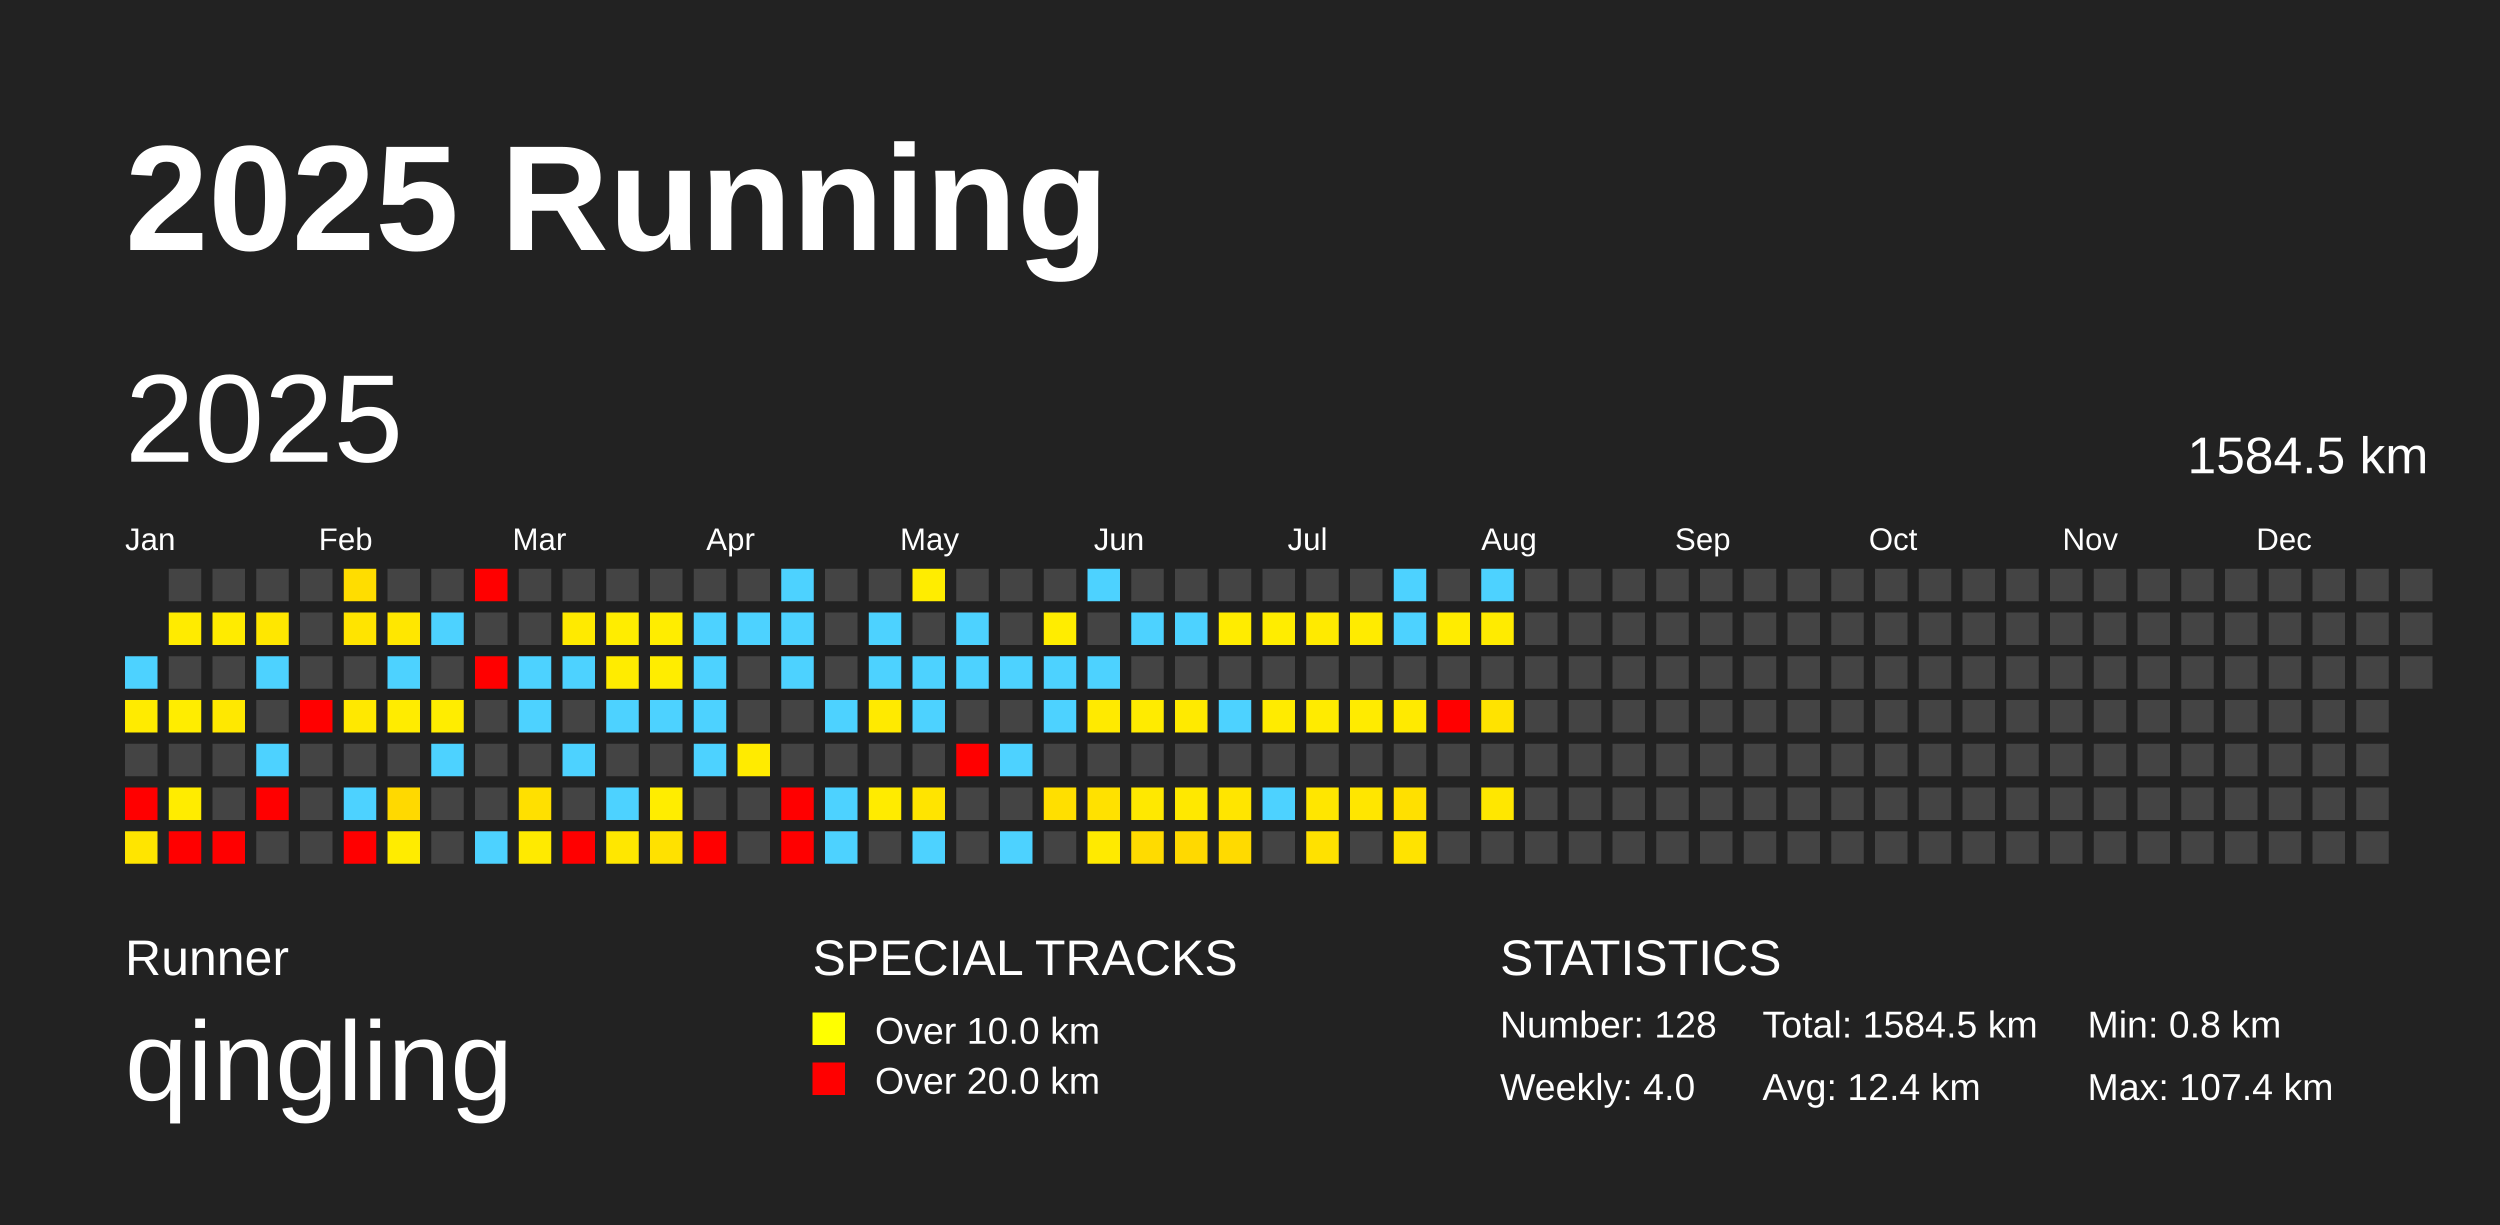
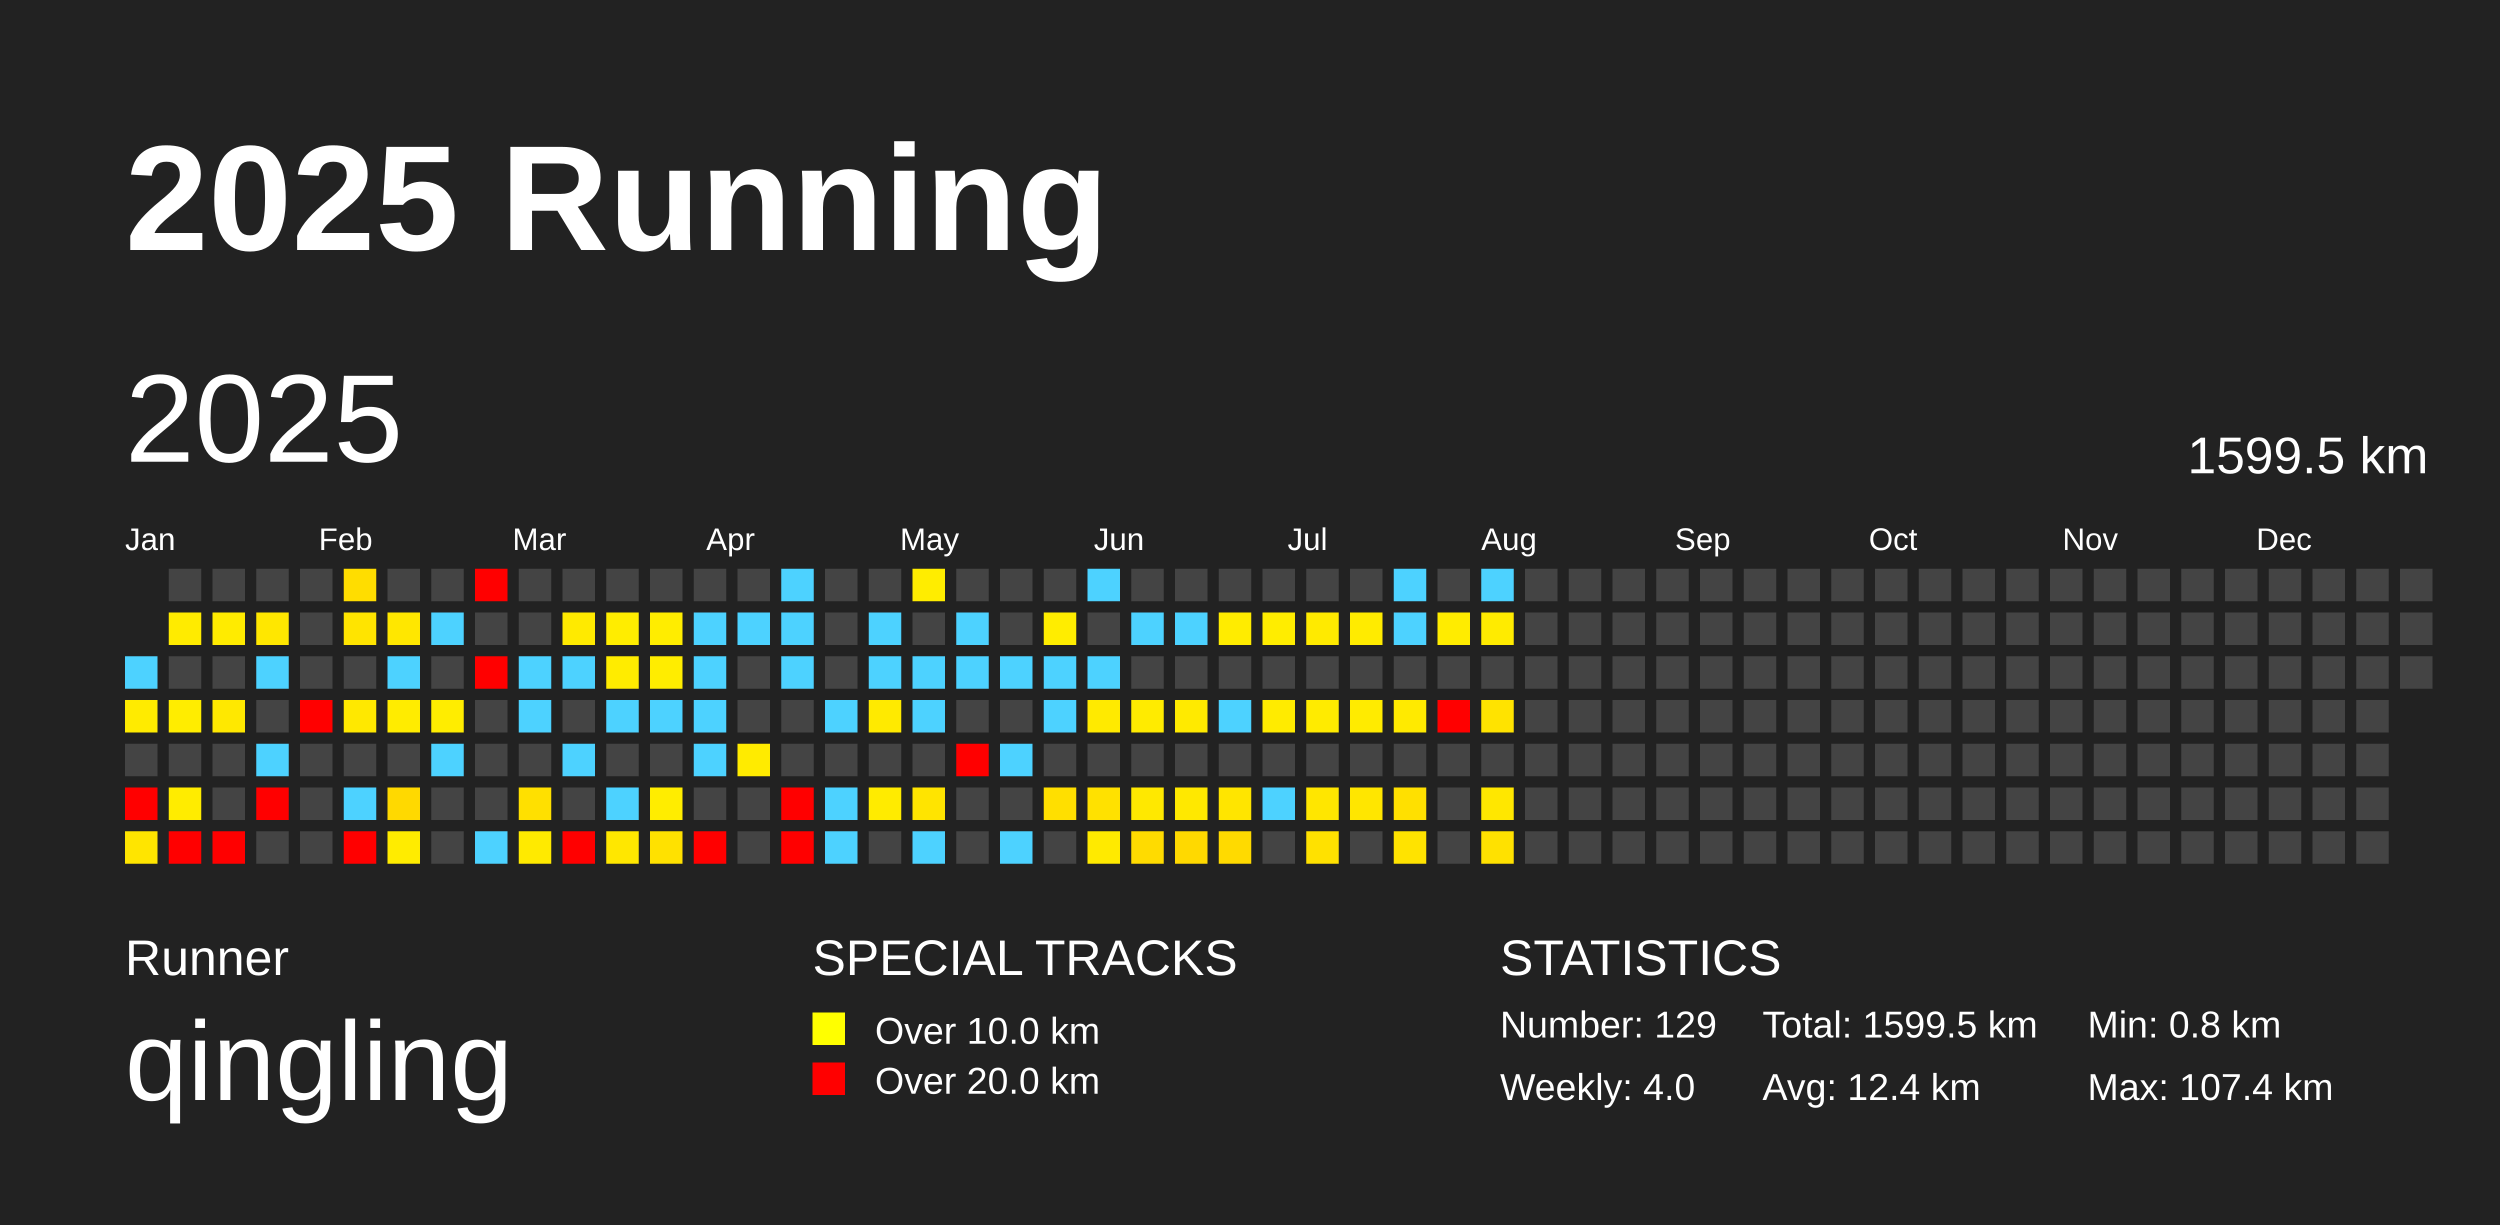
<svg xmlns="http://www.w3.org/2000/svg" baseProfile="full" height="98mm" version="1.1" viewBox="0,0,200,98" width="200mm">
  <defs />
  <rect fill="#222222" height="98" width="200" x="0" y="0" />
  <text fill="#FFFFFF" style="font-size:12px; font-family:Arial; font-weight:bold;" x="10" y="20">2025 Running</text>
  <text fill="#FFFFFF" style="font-size:4px; font-family:Arial" x="10" y="78">Runner</text>
  <text fill="#FFFFFF" style="font-size:9px; font-family:Arial" x="10" y="88">qingling</text>
  <text fill="#FFFFFF" style="font-size:4px; font-family:Arial" x="65" y="78">SPECIAL TRACKS</text>
  <rect fill="yellow" height="2.6" width="2.6" x="65" y="81" />
  <text fill="#FFFFFF" style="font-size:3px; font-family:Arial" x="70" y="83.5">Over 10.0 km</text>
  <rect fill="red" height="2.6" width="2.6" x="65" y="85" />
  <text fill="#FFFFFF" style="font-size:3px; font-family:Arial" x="70" y="87.5">Over 20.0 km</text>
  <text fill="#FFFFFF" style="font-size:4px; font-family:Arial" x="120" y="78">STATISTICS</text>
-   <text fill="#FFFFFF" style="font-size:3px; font-family:Arial" x="120" y="83">Number: 128</text>
+   <text fill="#FFFFFF" style="font-size:3px; font-family:Arial" x="120" y="83">Number: 129</text>
  <text fill="#FFFFFF" style="font-size:3px; font-family:Arial" x="120" y="88">Weekly: 4.0</text>
-   <text fill="#FFFFFF" style="font-size:3px; font-family:Arial" x="141" y="83">Total: 1584.5 km</text>
+   <text fill="#FFFFFF" style="font-size:3px; font-family:Arial" x="141" y="83">Total: 1599.5 km</text>
  <text fill="#FFFFFF" style="font-size:3px; font-family:Arial" x="141" y="88">Avg: 12.4 km</text>
  <text fill="#FFFFFF" style="font-size:3px; font-family:Arial" x="167" y="83">Min: 0.8 km</text>
  <text fill="#FFFFFF" style="font-size:3px; font-family:Arial" x="167" y="88">Max: 107.4 km</text>
  <text dominant-baseline="hanging" fill="#FFFFFF" style="font-size:10.0px; font-family:Arial;" x="10" y="30">2025</text>
-   <text dominant-baseline="hanging" fill="#FFFFFF" style="font-size:4.125px; font-family:Arial;" x="175" y="35">1584.5 km</text>
+   <text dominant-baseline="hanging" fill="#FFFFFF" style="font-size:4.125px; font-family:Arial;" x="175" y="35">1599.5 km</text>
  <text fill="#FFFFFF" style="font-size:2.5px; font-family:Arial" x="10.0" y="44">Jan</text>
  <text fill="#FFFFFF" style="font-size:2.5px; font-family:Arial" x="25.5" y="44">Feb</text>
  <text fill="#FFFFFF" style="font-size:2.5px; font-family:Arial" x="41.0" y="44">Mar</text>
  <text fill="#FFFFFF" style="font-size:2.5px; font-family:Arial" x="56.5" y="44">Apr</text>
  <text fill="#FFFFFF" style="font-size:2.5px; font-family:Arial" x="72.0" y="44">May</text>
  <text fill="#FFFFFF" style="font-size:2.5px; font-family:Arial" x="87.5" y="44">Jun</text>
  <text fill="#FFFFFF" style="font-size:2.5px; font-family:Arial" x="103.0" y="44">Jul</text>
  <text fill="#FFFFFF" style="font-size:2.5px; font-family:Arial" x="118.5" y="44">Aug</text>
  <text fill="#FFFFFF" style="font-size:2.5px; font-family:Arial" x="134.0" y="44">Sep</text>
  <text fill="#FFFFFF" style="font-size:2.5px; font-family:Arial" x="149.5" y="44">Oct</text>
  <text fill="#FFFFFF" style="font-size:2.5px; font-family:Arial" x="165.0" y="44">Nov</text>
  <text fill="#FFFFFF" style="font-size:2.5px; font-family:Arial" x="180.5" y="44">Dec</text>
  <rect fill="#4dd2ff" height="2.6" width="2.6" x="10.0" y="52.5" />
  <rect fill="#ffeb00" height="2.6" width="2.6" x="10.0" y="56.0" />
  <rect fill="#444444" height="2.6" width="2.6" x="10.0" y="59.5" />
  <rect fill="red" height="2.6" width="2.6" x="10.0" y="63.0" />
  <rect fill="#ffe500" height="2.6" width="2.6" x="10.0" y="66.5" />
  <rect fill="#444444" height="2.6" width="2.6" x="13.5" y="45.5" />
  <rect fill="#ffeb00" height="2.6" width="2.6" x="13.5" y="49.0" />
  <rect fill="#444444" height="2.6" width="2.6" x="13.5" y="52.5" />
  <rect fill="#ffed00" height="2.6" width="2.6" x="13.5" y="56.0" />
  <rect fill="#444444" height="2.6" width="2.6" x="13.5" y="59.5" />
  <rect fill="#ffec00" height="2.6" width="2.6" x="13.5" y="63.0" />
  <rect fill="red" height="2.6" width="2.6" x="13.5" y="66.5" />
  <rect fill="#444444" height="2.6" width="2.6" x="17.0" y="45.5" />
  <rect fill="#ffeb00" height="2.6" width="2.6" x="17.0" y="49.0" />
  <rect fill="#444444" height="2.6" width="2.6" x="17.0" y="52.5" />
  <rect fill="#ffe800" height="2.6" width="2.6" x="17.0" y="56.0" />
  <rect fill="#444444" height="2.6" width="2.6" x="17.0" y="59.5" />
  <rect fill="#444444" height="2.6" width="2.6" x="17.0" y="63.0" />
  <rect fill="red" height="2.6" width="2.6" x="17.0" y="66.5" />
  <rect fill="#444444" height="2.6" width="2.6" x="20.5" y="45.5" />
  <rect fill="#ffe700" height="2.6" width="2.6" x="20.5" y="49.0" />
  <rect fill="#4dd2ff" height="2.6" width="2.6" x="20.5" y="52.5" />
  <rect fill="#444444" height="2.6" width="2.6" x="20.5" y="56.0" />
  <rect fill="#4dd2ff" height="2.6" width="2.6" x="20.5" y="59.5" />
  <rect fill="red" height="2.6" width="2.6" x="20.5" y="63.0" />
  <rect fill="#444444" height="2.6" width="2.6" x="20.5" y="66.5" />
  <rect fill="#444444" height="2.6" width="2.6" x="24.0" y="45.5" />
  <rect fill="#444444" height="2.6" width="2.6" x="24.0" y="49.0" />
  <rect fill="#444444" height="2.6" width="2.6" x="24.0" y="52.5" />
  <rect fill="red" height="2.6" width="2.6" x="24.0" y="56.0" />
  <rect fill="#444444" height="2.6" width="2.6" x="24.0" y="59.5" />
  <rect fill="#444444" height="2.6" width="2.6" x="24.0" y="63.0" />
  <rect fill="#444444" height="2.6" width="2.6" x="24.0" y="66.5" />
  <rect fill="#ffdd00" height="2.6" width="2.6" x="27.5" y="45.5" />
  <rect fill="#ffe400" height="2.6" width="2.6" x="27.5" y="49.0" />
  <rect fill="#444444" height="2.6" width="2.6" x="27.5" y="52.5" />
  <rect fill="#ffe800" height="2.6" width="2.6" x="27.5" y="56.0" />
  <rect fill="#444444" height="2.6" width="2.6" x="27.5" y="59.5" />
  <rect fill="#4dd2ff" height="2.6" width="2.6" x="27.5" y="63.0" />
  <rect fill="red" height="2.6" width="2.6" x="27.5" y="66.5" />
  <rect fill="#444444" height="2.6" width="2.6" x="31.0" y="45.5" />
  <rect fill="#ffe700" height="2.6" width="2.6" x="31.0" y="49.0" />
  <rect fill="#4dd2ff" height="2.6" width="2.6" x="31.0" y="52.5" />
  <rect fill="#ffec00" height="2.6" width="2.6" x="31.0" y="56.0" />
  <rect fill="#444444" height="2.6" width="2.6" x="31.0" y="59.5" />
  <rect fill="#ffd900" height="2.6" width="2.6" x="31.0" y="63.0" />
  <rect fill="#ffec00" height="2.6" width="2.6" x="31.0" y="66.5" />
  <rect fill="#444444" height="2.6" width="2.6" x="34.5" y="45.5" />
  <rect fill="#4dd2ff" height="2.6" width="2.6" x="34.5" y="49.0" />
  <rect fill="#444444" height="2.6" width="2.6" x="34.5" y="52.5" />
  <rect fill="#ffed00" height="2.6" width="2.6" x="34.5" y="56.0" />
  <rect fill="#4dd2ff" height="2.6" width="2.6" x="34.5" y="59.5" />
  <rect fill="#444444" height="2.6" width="2.6" x="34.5" y="63.0" />
  <rect fill="#444444" height="2.6" width="2.6" x="34.5" y="66.5" />
  <rect fill="red" height="2.6" width="2.6" x="38.0" y="45.5" />
  <rect fill="#444444" height="2.6" width="2.6" x="38.0" y="49.0" />
  <rect fill="red" height="2.6" width="2.6" x="38.0" y="52.5" />
  <rect fill="#444444" height="2.6" width="2.6" x="38.0" y="56.0" />
  <rect fill="#444444" height="2.6" width="2.6" x="38.0" y="59.5" />
  <rect fill="#444444" height="2.6" width="2.6" x="38.0" y="63.0" />
  <rect fill="#4dd2ff" height="2.6" width="2.6" x="38.0" y="66.5" />
  <rect fill="#444444" height="2.6" width="2.6" x="41.5" y="45.5" />
  <rect fill="#444444" height="2.6" width="2.6" x="41.5" y="49.0" />
  <rect fill="#4dd2ff" height="2.6" width="2.6" x="41.5" y="52.5" />
  <rect fill="#4dd2ff" height="2.6" width="2.6" x="41.5" y="56.0" />
  <rect fill="#444444" height="2.6" width="2.6" x="41.5" y="59.5" />
  <rect fill="#ffe000" height="2.6" width="2.6" x="41.5" y="63.0" />
  <rect fill="#ffea00" height="2.6" width="2.6" x="41.5" y="66.5" />
  <rect fill="#444444" height="2.6" width="2.6" x="45.0" y="45.5" />
  <rect fill="#ffea00" height="2.6" width="2.6" x="45.0" y="49.0" />
  <rect fill="#4dd2ff" height="2.6" width="2.6" x="45.0" y="52.5" />
  <rect fill="#444444" height="2.6" width="2.6" x="45.0" y="56.0" />
  <rect fill="#4dd2ff" height="2.6" width="2.6" x="45.0" y="59.5" />
  <rect fill="#444444" height="2.6" width="2.6" x="45.0" y="63.0" />
  <rect fill="red" height="2.6" width="2.6" x="45.0" y="66.5" />
  <rect fill="#444444" height="2.6" width="2.6" x="48.5" y="45.5" />
  <rect fill="#ffed00" height="2.6" width="2.6" x="48.5" y="49.0" />
  <rect fill="#ffec00" height="2.6" width="2.6" x="48.5" y="52.5" />
  <rect fill="#4dd2ff" height="2.6" width="2.6" x="48.5" y="56.0" />
  <rect fill="#444444" height="2.6" width="2.6" x="48.5" y="59.5" />
  <rect fill="#4dd2ff" height="2.6" width="2.6" x="48.5" y="63.0" />
  <rect fill="#ffe700" height="2.6" width="2.6" x="48.5" y="66.5" />
  <rect fill="#444444" height="2.6" width="2.6" x="52.0" y="45.5" />
  <rect fill="#ffed00" height="2.6" width="2.6" x="52.0" y="49.0" />
  <rect fill="#ffed00" height="2.6" width="2.6" x="52.0" y="52.5" />
  <rect fill="#4dd2ff" height="2.6" width="2.6" x="52.0" y="56.0" />
  <rect fill="#444444" height="2.6" width="2.6" x="52.0" y="59.5" />
  <rect fill="#ffed00" height="2.6" width="2.6" x="52.0" y="63.0" />
  <rect fill="#ffe100" height="2.6" width="2.6" x="52.0" y="66.5" />
  <rect fill="#444444" height="2.6" width="2.6" x="55.5" y="45.5" />
  <rect fill="#4dd2ff" height="2.6" width="2.6" x="55.5" y="49.0" />
  <rect fill="#4dd2ff" height="2.6" width="2.6" x="55.5" y="52.5" />
  <rect fill="#4dd2ff" height="2.6" width="2.6" x="55.5" y="56.0" />
  <rect fill="#4dd2ff" height="2.6" width="2.6" x="55.5" y="59.5" />
  <rect fill="#444444" height="2.6" width="2.6" x="55.5" y="63.0" />
  <rect fill="red" height="2.6" width="2.6" x="55.5" y="66.5" />
  <rect fill="#444444" height="2.6" width="2.6" x="59.0" y="45.5" />
  <rect fill="#4dd2ff" height="2.6" width="2.6" x="59.0" y="49.0" />
  <rect fill="#444444" height="2.6" width="2.6" x="59.0" y="52.5" />
  <rect fill="#444444" height="2.6" width="2.6" x="59.0" y="56.0" />
  <rect fill="#ffeb00" height="2.6" width="2.6" x="59.0" y="59.5" />
  <rect fill="#444444" height="2.6" width="2.6" x="59.0" y="63.0" />
  <rect fill="#444444" height="2.6" width="2.6" x="59.0" y="66.5" />
  <rect fill="#4dd2ff" height="2.6" width="2.6" x="62.5" y="45.5" />
  <rect fill="#4dd2ff" height="2.6" width="2.6" x="62.5" y="49.0" />
  <rect fill="#4dd2ff" height="2.6" width="2.6" x="62.5" y="52.5" />
  <rect fill="#444444" height="2.6" width="2.6" x="62.5" y="56.0" />
  <rect fill="#444444" height="2.6" width="2.6" x="62.5" y="59.5" />
  <rect fill="red" height="2.6" width="2.6" x="62.5" y="63.0" />
  <rect fill="red" height="2.6" width="2.6" x="62.5" y="66.5" />
  <rect fill="#444444" height="2.6" width="2.6" x="66.0" y="45.5" />
  <rect fill="#444444" height="2.6" width="2.6" x="66.0" y="49.0" />
  <rect fill="#444444" height="2.6" width="2.6" x="66.0" y="52.5" />
  <rect fill="#4dd2ff" height="2.6" width="2.6" x="66.0" y="56.0" />
  <rect fill="#444444" height="2.6" width="2.6" x="66.0" y="59.5" />
  <rect fill="#4dd2ff" height="2.6" width="2.6" x="66.0" y="63.0" />
  <rect fill="#4dd2ff" height="2.6" width="2.6" x="66.0" y="66.5" />
  <rect fill="#444444" height="2.6" width="2.6" x="69.5" y="45.5" />
  <rect fill="#4dd2ff" height="2.6" width="2.6" x="69.5" y="49.0" />
  <rect fill="#4dd2ff" height="2.6" width="2.6" x="69.5" y="52.5" />
  <rect fill="#ffea00" height="2.6" width="2.6" x="69.5" y="56.0" />
  <rect fill="#444444" height="2.6" width="2.6" x="69.5" y="59.5" />
  <rect fill="#ffeb00" height="2.6" width="2.6" x="69.5" y="63.0" />
  <rect fill="#444444" height="2.6" width="2.6" x="69.5" y="66.5" />
  <rect fill="#ffed00" height="2.6" width="2.6" x="73.0" y="45.5" />
  <rect fill="#444444" height="2.6" width="2.6" x="73.0" y="49.0" />
  <rect fill="#4dd2ff" height="2.6" width="2.6" x="73.0" y="52.5" />
  <rect fill="#4dd2ff" height="2.6" width="2.6" x="73.0" y="56.0" />
  <rect fill="#444444" height="2.6" width="2.6" x="73.0" y="59.5" />
  <rect fill="#ffe400" height="2.6" width="2.6" x="73.0" y="63.0" />
  <rect fill="#4dd2ff" height="2.6" width="2.6" x="73.0" y="66.5" />
  <rect fill="#444444" height="2.6" width="2.6" x="76.5" y="45.5" />
  <rect fill="#4dd2ff" height="2.6" width="2.6" x="76.5" y="49.0" />
  <rect fill="#4dd2ff" height="2.6" width="2.6" x="76.5" y="52.5" />
  <rect fill="#444444" height="2.6" width="2.6" x="76.5" y="56.0" />
  <rect fill="red" height="2.6" width="2.6" x="76.5" y="59.5" />
  <rect fill="#444444" height="2.6" width="2.6" x="76.5" y="63.0" />
  <rect fill="#444444" height="2.6" width="2.6" x="76.5" y="66.5" />
  <rect fill="#444444" height="2.6" width="2.6" x="80.0" y="45.5" />
  <rect fill="#444444" height="2.6" width="2.6" x="80.0" y="49.0" />
  <rect fill="#4dd2ff" height="2.6" width="2.6" x="80.0" y="52.5" />
  <rect fill="#444444" height="2.6" width="2.6" x="80.0" y="56.0" />
  <rect fill="#4dd2ff" height="2.6" width="2.6" x="80.0" y="59.5" />
  <rect fill="#444444" height="2.6" width="2.6" x="80.0" y="63.0" />
  <rect fill="#4dd2ff" height="2.6" width="2.6" x="80.0" y="66.5" />
  <rect fill="#444444" height="2.6" width="2.6" x="83.5" y="45.5" />
  <rect fill="#ffed00" height="2.6" width="2.6" x="83.5" y="49.0" />
  <rect fill="#4dd2ff" height="2.6" width="2.6" x="83.5" y="52.5" />
  <rect fill="#4dd2ff" height="2.6" width="2.6" x="83.5" y="56.0" />
  <rect fill="#444444" height="2.6" width="2.6" x="83.5" y="59.5" />
  <rect fill="#ffdf00" height="2.6" width="2.6" x="83.5" y="63.0" />
  <rect fill="#444444" height="2.6" width="2.6" x="83.5" y="66.5" />
  <rect fill="#4dd2ff" height="2.6" width="2.6" x="87.0" y="45.5" />
  <rect fill="#444444" height="2.6" width="2.6" x="87.0" y="49.0" />
  <rect fill="#4dd2ff" height="2.6" width="2.6" x="87.0" y="52.5" />
  <rect fill="#ffea00" height="2.6" width="2.6" x="87.0" y="56.0" />
  <rect fill="#444444" height="2.6" width="2.6" x="87.0" y="59.5" />
  <rect fill="#ffe100" height="2.6" width="2.6" x="87.0" y="63.0" />
  <rect fill="#ffea00" height="2.6" width="2.6" x="87.0" y="66.5" />
  <rect fill="#444444" height="2.6" width="2.6" x="90.5" y="45.5" />
  <rect fill="#4dd2ff" height="2.6" width="2.6" x="90.5" y="49.0" />
  <rect fill="#444444" height="2.6" width="2.6" x="90.5" y="52.5" />
  <rect fill="#ffeb00" height="2.6" width="2.6" x="90.5" y="56.0" />
  <rect fill="#444444" height="2.6" width="2.6" x="90.5" y="59.5" />
  <rect fill="#ffe800" height="2.6" width="2.6" x="90.5" y="63.0" />
  <rect fill="#ffdb00" height="2.6" width="2.6" x="90.5" y="66.5" />
  <rect fill="#444444" height="2.6" width="2.6" x="94.0" y="45.5" />
  <rect fill="#4dd2ff" height="2.6" width="2.6" x="94.0" y="49.0" />
  <rect fill="#444444" height="2.6" width="2.6" x="94.0" y="52.5" />
  <rect fill="#ffea00" height="2.6" width="2.6" x="94.0" y="56.0" />
  <rect fill="#444444" height="2.6" width="2.6" x="94.0" y="59.5" />
  <rect fill="#ffe800" height="2.6" width="2.6" x="94.0" y="63.0" />
  <rect fill="#ffd900" height="2.6" width="2.6" x="94.0" y="66.5" />
  <rect fill="#444444" height="2.6" width="2.6" x="97.5" y="45.5" />
  <rect fill="#ffec00" height="2.6" width="2.6" x="97.5" y="49.0" />
  <rect fill="#444444" height="2.6" width="2.6" x="97.5" y="52.5" />
  <rect fill="#4dd2ff" height="2.6" width="2.6" x="97.5" y="56.0" />
  <rect fill="#444444" height="2.6" width="2.6" x="97.5" y="59.5" />
  <rect fill="#ffe500" height="2.6" width="2.6" x="97.5" y="63.0" />
  <rect fill="#ffda00" height="2.6" width="2.6" x="97.5" y="66.5" />
  <rect fill="#444444" height="2.6" width="2.6" x="101.0" y="45.5" />
  <rect fill="#ffed00" height="2.6" width="2.6" x="101.0" y="49.0" />
  <rect fill="#444444" height="2.6" width="2.6" x="101.0" y="52.5" />
  <rect fill="#ffeb00" height="2.6" width="2.6" x="101.0" y="56.0" />
  <rect fill="#444444" height="2.6" width="2.6" x="101.0" y="59.5" />
  <rect fill="#4dd2ff" height="2.6" width="2.6" x="101.0" y="63.0" />
  <rect fill="#444444" height="2.6" width="2.6" x="101.0" y="66.5" />
  <rect fill="#444444" height="2.6" width="2.6" x="104.5" y="45.5" />
  <rect fill="#ffea00" height="2.6" width="2.6" x="104.5" y="49.0" />
  <rect fill="#444444" height="2.6" width="2.6" x="104.5" y="52.5" />
  <rect fill="#ffeb00" height="2.6" width="2.6" x="104.5" y="56.0" />
  <rect fill="#444444" height="2.6" width="2.6" x="104.5" y="59.5" />
  <rect fill="#ffe600" height="2.6" width="2.6" x="104.5" y="63.0" />
  <rect fill="#ffe100" height="2.6" width="2.6" x="104.5" y="66.5" />
  <rect fill="#444444" height="2.6" width="2.6" x="108.0" y="45.5" />
  <rect fill="#ffeb00" height="2.6" width="2.6" x="108.0" y="49.0" />
  <rect fill="#444444" height="2.6" width="2.6" x="108.0" y="52.5" />
  <rect fill="#ffeb00" height="2.6" width="2.6" x="108.0" y="56.0" />
  <rect fill="#444444" height="2.6" width="2.6" x="108.0" y="59.5" />
  <rect fill="#ffe600" height="2.6" width="2.6" x="108.0" y="63.0" />
  <rect fill="#444444" height="2.6" width="2.6" x="108.0" y="66.5" />
  <rect fill="#4dd2ff" height="2.6" width="2.6" x="111.5" y="45.5" />
  <rect fill="#4dd2ff" height="2.6" width="2.6" x="111.5" y="49.0" />
  <rect fill="#444444" height="2.6" width="2.6" x="111.5" y="52.5" />
  <rect fill="#ffea00" height="2.6" width="2.6" x="111.5" y="56.0" />
  <rect fill="#444444" height="2.6" width="2.6" x="111.5" y="59.5" />
  <rect fill="#ffe000" height="2.6" width="2.6" x="111.5" y="63.0" />
  <rect fill="#ffe300" height="2.6" width="2.6" x="111.5" y="66.5" />
  <rect fill="#444444" height="2.6" width="2.6" x="115.0" y="45.5" />
  <rect fill="#ffec00" height="2.6" width="2.6" x="115.0" y="49.0" />
  <rect fill="#444444" height="2.6" width="2.6" x="115.0" y="52.5" />
  <rect fill="red" height="2.6" width="2.6" x="115.0" y="56.0" />
  <rect fill="#444444" height="2.6" width="2.6" x="115.0" y="59.5" />
  <rect fill="#444444" height="2.6" width="2.6" x="115.0" y="63.0" />
  <rect fill="#444444" height="2.6" width="2.6" x="115.0" y="66.5" />
  <rect fill="#4dd2ff" height="2.6" width="2.6" x="118.5" y="45.5" />
  <rect fill="#ffeb00" height="2.6" width="2.6" x="118.5" y="49.0" />
  <rect fill="#444444" height="2.6" width="2.6" x="118.5" y="52.5" />
  <rect fill="#ffe300" height="2.6" width="2.6" x="118.5" y="56.0" />
  <rect fill="#444444" height="2.6" width="2.6" x="118.5" y="59.5" />
  <rect fill="#ffe700" height="2.6" width="2.6" x="118.5" y="63.0" />
-   <rect fill="#444444" height="2.6" width="2.6" x="118.5" y="66.5" />
+   <rect fill="#ffe100" height="2.6" width="2.6" x="118.5" y="66.5" />
  <rect fill="#444444" height="2.6" width="2.6" x="122.0" y="45.5" />
  <rect fill="#444444" height="2.6" width="2.6" x="122.0" y="49.0" />
  <rect fill="#444444" height="2.6" width="2.6" x="122.0" y="52.5" />
  <rect fill="#444444" height="2.6" width="2.6" x="122.0" y="56.0" />
  <rect fill="#444444" height="2.6" width="2.6" x="122.0" y="59.5" />
  <rect fill="#444444" height="2.6" width="2.6" x="122.0" y="63.0" />
  <rect fill="#444444" height="2.6" width="2.6" x="122.0" y="66.5" />
  <rect fill="#444444" height="2.6" width="2.6" x="125.5" y="45.5" />
  <rect fill="#444444" height="2.6" width="2.6" x="125.5" y="49.0" />
  <rect fill="#444444" height="2.6" width="2.6" x="125.5" y="52.5" />
  <rect fill="#444444" height="2.6" width="2.6" x="125.5" y="56.0" />
  <rect fill="#444444" height="2.6" width="2.6" x="125.5" y="59.5" />
  <rect fill="#444444" height="2.6" width="2.6" x="125.5" y="63.0" />
  <rect fill="#444444" height="2.6" width="2.6" x="125.5" y="66.5" />
  <rect fill="#444444" height="2.6" width="2.6" x="129.0" y="45.5" />
  <rect fill="#444444" height="2.6" width="2.6" x="129.0" y="49.0" />
  <rect fill="#444444" height="2.6" width="2.6" x="129.0" y="52.5" />
  <rect fill="#444444" height="2.6" width="2.6" x="129.0" y="56.0" />
  <rect fill="#444444" height="2.6" width="2.6" x="129.0" y="59.5" />
  <rect fill="#444444" height="2.6" width="2.6" x="129.0" y="63.0" />
  <rect fill="#444444" height="2.6" width="2.6" x="129.0" y="66.5" />
  <rect fill="#444444" height="2.6" width="2.6" x="132.5" y="45.5" />
  <rect fill="#444444" height="2.6" width="2.6" x="132.5" y="49.0" />
  <rect fill="#444444" height="2.6" width="2.6" x="132.5" y="52.5" />
  <rect fill="#444444" height="2.6" width="2.6" x="132.5" y="56.0" />
  <rect fill="#444444" height="2.6" width="2.6" x="132.5" y="59.5" />
  <rect fill="#444444" height="2.6" width="2.6" x="132.5" y="63.0" />
  <rect fill="#444444" height="2.6" width="2.6" x="132.5" y="66.5" />
  <rect fill="#444444" height="2.6" width="2.6" x="136.0" y="45.5" />
  <rect fill="#444444" height="2.6" width="2.6" x="136.0" y="49.0" />
  <rect fill="#444444" height="2.6" width="2.6" x="136.0" y="52.5" />
  <rect fill="#444444" height="2.6" width="2.6" x="136.0" y="56.0" />
  <rect fill="#444444" height="2.6" width="2.6" x="136.0" y="59.5" />
  <rect fill="#444444" height="2.6" width="2.6" x="136.0" y="63.0" />
  <rect fill="#444444" height="2.6" width="2.6" x="136.0" y="66.5" />
  <rect fill="#444444" height="2.6" width="2.6" x="139.5" y="45.5" />
  <rect fill="#444444" height="2.6" width="2.6" x="139.5" y="49.0" />
  <rect fill="#444444" height="2.6" width="2.6" x="139.5" y="52.5" />
  <rect fill="#444444" height="2.6" width="2.6" x="139.5" y="56.0" />
  <rect fill="#444444" height="2.6" width="2.6" x="139.5" y="59.5" />
  <rect fill="#444444" height="2.6" width="2.6" x="139.5" y="63.0" />
  <rect fill="#444444" height="2.6" width="2.6" x="139.5" y="66.5" />
  <rect fill="#444444" height="2.6" width="2.6" x="143.0" y="45.5" />
  <rect fill="#444444" height="2.6" width="2.6" x="143.0" y="49.0" />
  <rect fill="#444444" height="2.6" width="2.6" x="143.0" y="52.5" />
  <rect fill="#444444" height="2.6" width="2.6" x="143.0" y="56.0" />
  <rect fill="#444444" height="2.6" width="2.6" x="143.0" y="59.5" />
  <rect fill="#444444" height="2.6" width="2.6" x="143.0" y="63.0" />
  <rect fill="#444444" height="2.6" width="2.6" x="143.0" y="66.5" />
  <rect fill="#444444" height="2.6" width="2.6" x="146.5" y="45.5" />
  <rect fill="#444444" height="2.6" width="2.6" x="146.5" y="49.0" />
  <rect fill="#444444" height="2.6" width="2.6" x="146.5" y="52.5" />
  <rect fill="#444444" height="2.6" width="2.6" x="146.5" y="56.0" />
  <rect fill="#444444" height="2.6" width="2.6" x="146.5" y="59.5" />
  <rect fill="#444444" height="2.6" width="2.6" x="146.5" y="63.0" />
  <rect fill="#444444" height="2.6" width="2.6" x="146.5" y="66.5" />
  <rect fill="#444444" height="2.6" width="2.6" x="150.0" y="45.5" />
  <rect fill="#444444" height="2.6" width="2.6" x="150.0" y="49.0" />
  <rect fill="#444444" height="2.6" width="2.6" x="150.0" y="52.5" />
  <rect fill="#444444" height="2.6" width="2.6" x="150.0" y="56.0" />
  <rect fill="#444444" height="2.6" width="2.6" x="150.0" y="59.5" />
  <rect fill="#444444" height="2.6" width="2.6" x="150.0" y="63.0" />
  <rect fill="#444444" height="2.6" width="2.6" x="150.0" y="66.5" />
  <rect fill="#444444" height="2.6" width="2.6" x="153.5" y="45.5" />
  <rect fill="#444444" height="2.6" width="2.6" x="153.5" y="49.0" />
  <rect fill="#444444" height="2.6" width="2.6" x="153.5" y="52.5" />
  <rect fill="#444444" height="2.6" width="2.6" x="153.5" y="56.0" />
  <rect fill="#444444" height="2.6" width="2.6" x="153.5" y="59.5" />
  <rect fill="#444444" height="2.6" width="2.6" x="153.5" y="63.0" />
  <rect fill="#444444" height="2.6" width="2.6" x="153.5" y="66.5" />
  <rect fill="#444444" height="2.6" width="2.6" x="157.0" y="45.5" />
  <rect fill="#444444" height="2.6" width="2.6" x="157.0" y="49.0" />
  <rect fill="#444444" height="2.6" width="2.6" x="157.0" y="52.5" />
  <rect fill="#444444" height="2.6" width="2.6" x="157.0" y="56.0" />
  <rect fill="#444444" height="2.6" width="2.6" x="157.0" y="59.5" />
  <rect fill="#444444" height="2.6" width="2.6" x="157.0" y="63.0" />
  <rect fill="#444444" height="2.6" width="2.6" x="157.0" y="66.5" />
  <rect fill="#444444" height="2.6" width="2.6" x="160.5" y="45.5" />
  <rect fill="#444444" height="2.6" width="2.6" x="160.5" y="49.0" />
  <rect fill="#444444" height="2.6" width="2.6" x="160.5" y="52.5" />
  <rect fill="#444444" height="2.6" width="2.6" x="160.5" y="56.0" />
  <rect fill="#444444" height="2.6" width="2.6" x="160.5" y="59.5" />
  <rect fill="#444444" height="2.6" width="2.6" x="160.5" y="63.0" />
  <rect fill="#444444" height="2.6" width="2.6" x="160.5" y="66.5" />
  <rect fill="#444444" height="2.6" width="2.6" x="164.0" y="45.5" />
  <rect fill="#444444" height="2.6" width="2.6" x="164.0" y="49.0" />
  <rect fill="#444444" height="2.6" width="2.6" x="164.0" y="52.5" />
  <rect fill="#444444" height="2.6" width="2.6" x="164.0" y="56.0" />
  <rect fill="#444444" height="2.6" width="2.6" x="164.0" y="59.5" />
  <rect fill="#444444" height="2.6" width="2.6" x="164.0" y="63.0" />
  <rect fill="#444444" height="2.6" width="2.6" x="164.0" y="66.5" />
  <rect fill="#444444" height="2.6" width="2.6" x="167.5" y="45.5" />
  <rect fill="#444444" height="2.6" width="2.6" x="167.5" y="49.0" />
  <rect fill="#444444" height="2.6" width="2.6" x="167.5" y="52.5" />
  <rect fill="#444444" height="2.6" width="2.6" x="167.5" y="56.0" />
  <rect fill="#444444" height="2.6" width="2.6" x="167.5" y="59.5" />
  <rect fill="#444444" height="2.6" width="2.6" x="167.5" y="63.0" />
  <rect fill="#444444" height="2.6" width="2.6" x="167.5" y="66.5" />
  <rect fill="#444444" height="2.6" width="2.6" x="171.0" y="45.5" />
  <rect fill="#444444" height="2.6" width="2.6" x="171.0" y="49.0" />
  <rect fill="#444444" height="2.6" width="2.6" x="171.0" y="52.5" />
  <rect fill="#444444" height="2.6" width="2.6" x="171.0" y="56.0" />
  <rect fill="#444444" height="2.6" width="2.6" x="171.0" y="59.5" />
  <rect fill="#444444" height="2.6" width="2.6" x="171.0" y="63.0" />
  <rect fill="#444444" height="2.6" width="2.6" x="171.0" y="66.5" />
  <rect fill="#444444" height="2.6" width="2.6" x="174.5" y="45.5" />
  <rect fill="#444444" height="2.6" width="2.6" x="174.5" y="49.0" />
  <rect fill="#444444" height="2.6" width="2.6" x="174.5" y="52.5" />
  <rect fill="#444444" height="2.6" width="2.6" x="174.5" y="56.0" />
  <rect fill="#444444" height="2.6" width="2.6" x="174.5" y="59.5" />
  <rect fill="#444444" height="2.6" width="2.6" x="174.5" y="63.0" />
  <rect fill="#444444" height="2.6" width="2.6" x="174.5" y="66.5" />
  <rect fill="#444444" height="2.6" width="2.6" x="178.0" y="45.5" />
  <rect fill="#444444" height="2.6" width="2.6" x="178.0" y="49.0" />
  <rect fill="#444444" height="2.6" width="2.6" x="178.0" y="52.5" />
  <rect fill="#444444" height="2.6" width="2.6" x="178.0" y="56.0" />
  <rect fill="#444444" height="2.6" width="2.6" x="178.0" y="59.5" />
  <rect fill="#444444" height="2.6" width="2.6" x="178.0" y="63.0" />
  <rect fill="#444444" height="2.6" width="2.6" x="178.0" y="66.5" />
  <rect fill="#444444" height="2.6" width="2.6" x="181.5" y="45.5" />
  <rect fill="#444444" height="2.6" width="2.6" x="181.5" y="49.0" />
  <rect fill="#444444" height="2.6" width="2.6" x="181.5" y="52.5" />
  <rect fill="#444444" height="2.6" width="2.6" x="181.5" y="56.0" />
  <rect fill="#444444" height="2.6" width="2.6" x="181.5" y="59.5" />
  <rect fill="#444444" height="2.6" width="2.6" x="181.5" y="63.0" />
  <rect fill="#444444" height="2.6" width="2.6" x="181.5" y="66.5" />
  <rect fill="#444444" height="2.6" width="2.6" x="185.0" y="45.5" />
  <rect fill="#444444" height="2.6" width="2.6" x="185.0" y="49.0" />
  <rect fill="#444444" height="2.6" width="2.6" x="185.0" y="52.5" />
  <rect fill="#444444" height="2.6" width="2.6" x="185.0" y="56.0" />
  <rect fill="#444444" height="2.6" width="2.6" x="185.0" y="59.5" />
  <rect fill="#444444" height="2.6" width="2.6" x="185.0" y="63.0" />
  <rect fill="#444444" height="2.6" width="2.6" x="185.0" y="66.5" />
  <rect fill="#444444" height="2.6" width="2.6" x="188.5" y="45.5" />
  <rect fill="#444444" height="2.6" width="2.6" x="188.5" y="49.0" />
  <rect fill="#444444" height="2.6" width="2.6" x="188.5" y="52.5" />
  <rect fill="#444444" height="2.6" width="2.6" x="188.5" y="56.0" />
  <rect fill="#444444" height="2.6" width="2.6" x="188.5" y="59.5" />
  <rect fill="#444444" height="2.6" width="2.6" x="188.5" y="63.0" />
  <rect fill="#444444" height="2.6" width="2.6" x="188.5" y="66.5" />
  <rect fill="#444444" height="2.6" width="2.6" x="192.0" y="45.5" />
  <rect fill="#444444" height="2.6" width="2.6" x="192.0" y="49.0" />
  <rect fill="#444444" height="2.6" width="2.6" x="192.0" y="52.5" />
</svg>
